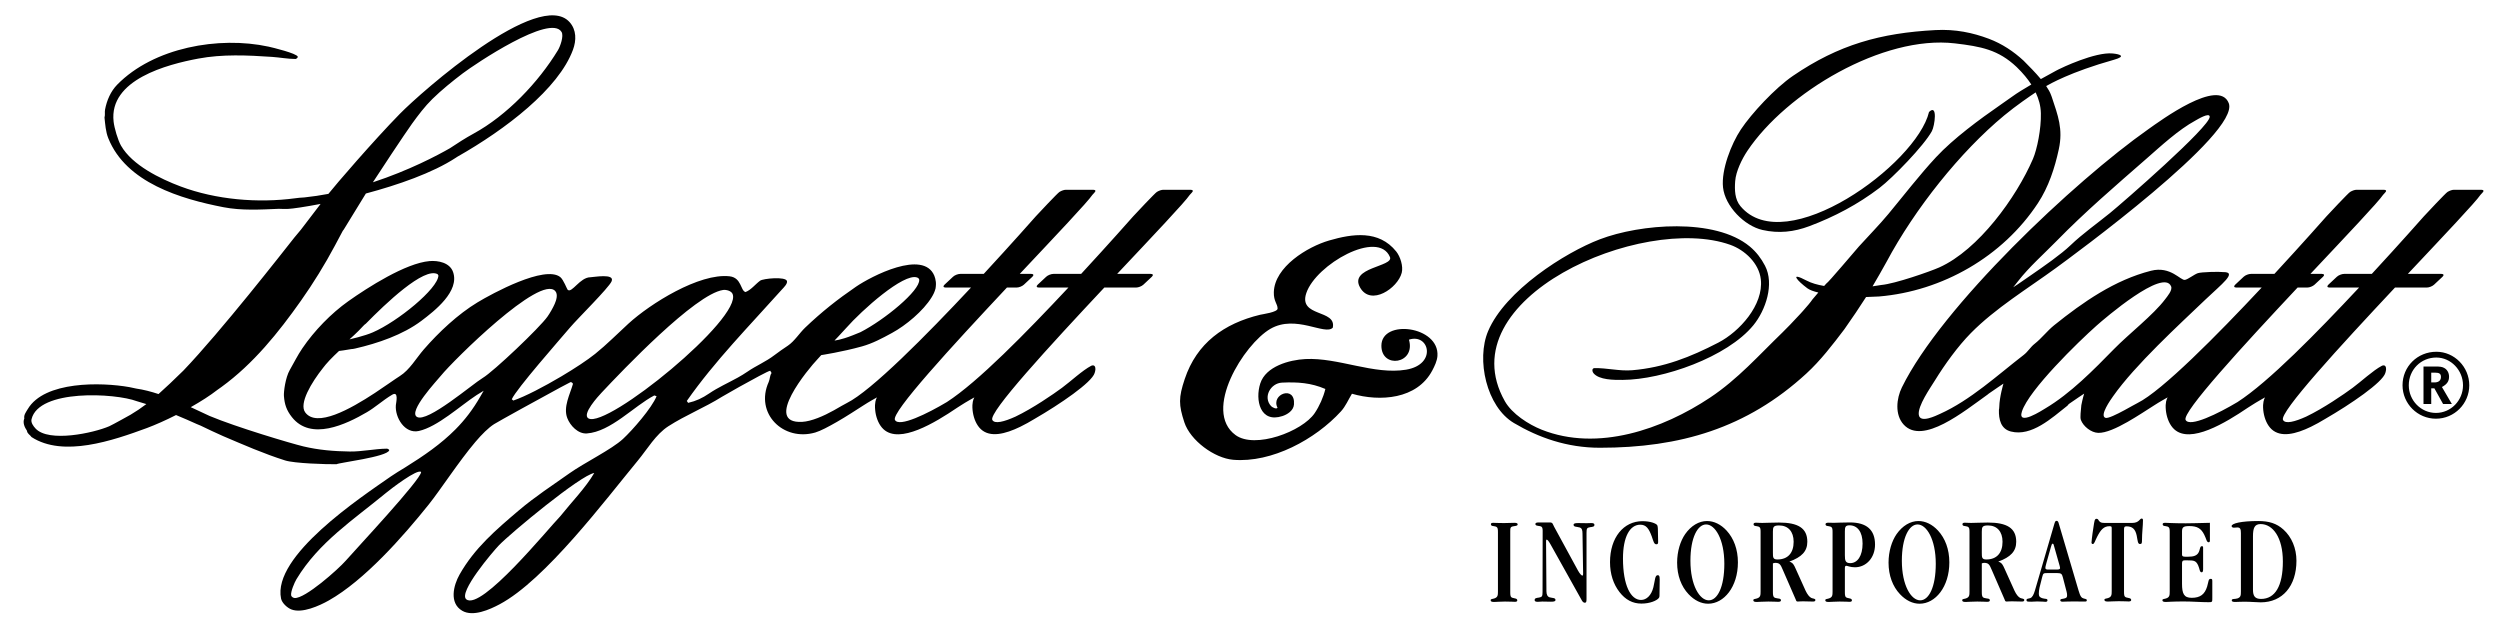
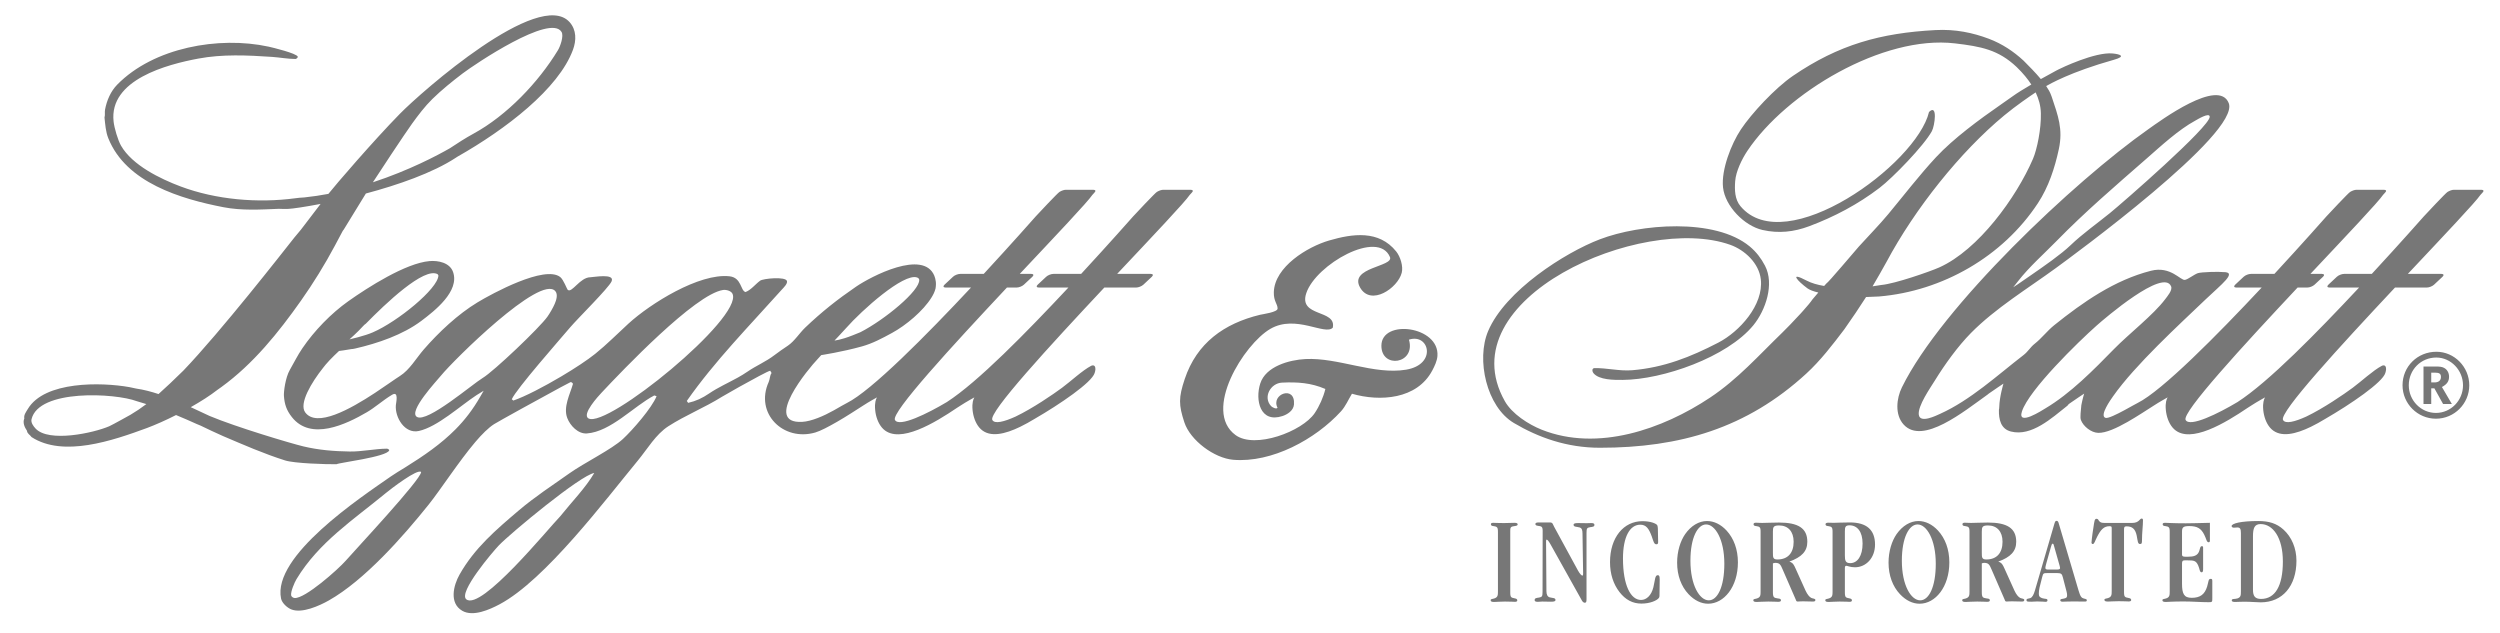
- <svg xmlns="http://www.w3.org/2000/svg" width="100%" height="100%" viewBox="0 0 158 40" version="1.1" xml:space="preserve" style="fill-rule:evenodd;clip-rule:evenodd;stroke-linejoin:round;stroke-miterlimit:1.414;">
+ <svg xmlns="http://www.w3.org/2000/svg" width="100%" height="100%" viewBox="0 0 158 40" version="1.1" xml:space="preserve" style="fill:#777777;fill-rule:evenodd;clip-rule:evenodd;stroke-linejoin:round;stroke-miterlimit:1.414;">
  <g transform="matrix(1,0,0,1,-491,-429)">
    <path d="M497.906,455.938C498.112,455.848 499.257,455.207 499.257,455.207C499.604,455.002 499.926,454.783 500.249,454.538C500.047,454.472 499.846,454.412 499.648,454.356C498.269,453.836 493.448,453.582 492.993,455.494C492.942,455.708 493.105,455.931 493.246,456.082C494.081,456.982 496.91,456.368 497.906,455.938ZM514.567,440.521C516.85,439.772 518.651,438.818 519.433,438.369C519.924,438.044 520.41,437.728 520.929,437.445C523.035,436.297 525.03,434.204 526.262,432.172C526.404,431.939 526.644,431.276 526.49,431.02C525.786,429.842 521.007,433.06 520.244,433.638C519.598,434.129 518.902,434.69 518.323,435.259C517.85,435.723 517.427,436.284 517.038,436.821C516.626,437.388 514.844,440.082 514.567,440.521ZM503.429,455.796C503.02,455.61 502.579,455.418 502.126,455.231C501.481,455.558 500.838,455.844 500.289,456.05C498.122,456.848 494.994,457.922 492.993,456.622C492.896,456.477 492.723,456.412 492.705,456.226C492.553,456.003 492.423,455.714 492.537,455.446C492.49,455.233 492.651,455.03 492.753,454.857C493.808,453.072 497.406,453.152 499.167,453.464C499.303,453.488 499.455,453.522 499.612,453.558C500.08,453.626 500.55,453.749 501.018,453.904C501.482,453.494 501.985,453.012 502.591,452.42C504.995,449.906 508.848,444.966 509.604,444.012C509.711,443.877 509.858,443.705 510.016,443.518C510.352,443.084 510.773,442.52 511.262,441.887C510.254,442.081 509.5,442.188 509.223,442.202C509.06,442.21 508.845,442.208 508.625,442.197C507.454,442.246 506.27,442.318 505.123,442.096C502.435,441.572 498.97,440.552 497.844,437.736C497.679,437.323 497.651,436.863 497.604,436.427C497.656,436.255 497.606,436.099 497.64,435.922C497.749,435.345 497.996,434.77 498.409,434.349C500.71,432.001 504.835,431.269 507.969,431.947C508.22,432.001 509.762,432.375 509.819,432.584C509.834,432.641 509.723,432.728 509.674,432.728C509.191,432.727 508.681,432.629 508.198,432.596C506.642,432.49 505.062,432.416 503.526,432.704C501.577,433.07 497.873,434.03 498.18,436.691C498.227,437.096 498.447,437.852 498.648,438.205C499.358,439.444 501.135,440.305 502.42,440.786C504.655,441.623 507.299,441.847 509.662,441.53L509.92,441.499L510.238,441.477C510.752,441.423 511.258,441.347 511.755,441.253C512.183,440.708 514.597,437.902 516.269,436.196C517.639,434.798 525.065,428.257 526.995,430.395C527.439,430.888 527.431,431.552 527.211,432.148C526.302,434.616 522.965,437.172 519.898,438.91L519.814,438.966C518.339,439.933 516.143,440.69 514.123,441.23C513.408,442.38 513.03,443.027 512.727,443.506C512.71,443.534 512.689,443.56 512.664,443.588C512.46,443.964 512.282,444.304 512.163,444.529C511.531,445.714 510.799,446.902 510.024,447.999C508.598,450.019 507.017,451.987 505.004,453.452L504.742,453.638C504.286,453.994 503.692,454.374 503.056,454.733C503.493,454.934 503.896,455.129 504.245,455.288C505.935,455.997 509.406,457.028 510.168,457.211C511.132,457.442 512.12,457.523 513.111,457.536C513.896,457.544 514.674,457.365 515.453,457.355C515.49,457.354 515.615,457.41 515.597,457.463C515.455,457.879 512.389,458.244 512.271,458.339C511.59,458.347 509.606,458.287 509.016,458.099C507.674,457.675 506.393,457.112 505.1,456.562C504.621,456.358 504.152,456.122 503.677,455.899C503.597,455.868 503.514,455.834 503.429,455.796ZM518.66,446.33C517.807,445.846 515.341,448.214 514.124,449.453C514.061,449.496 514.001,449.548 513.946,449.611C513.622,449.975 513.085,450.45 513.085,450.45C513.085,450.45 514.058,450.23 514.566,450.003C516.132,449.325 518.676,447.248 518.708,446.414L518.66,446.33ZM526.094,447.398C525.155,446.319 519.655,451.775 518.876,452.732C518.612,453.056 516.781,455.008 517.351,455.349C518,455.739 520.864,453.269 521.507,452.887C522.196,452.478 525.115,449.704 525.602,449.008C525.758,448.786 525.951,448.452 526.058,448.204C526.155,447.98 526.278,447.609 526.094,447.398ZM537.3,447.579C537.218,447.38 536.892,447.298 536.7,447.326C534.928,447.59 530.334,452.415 529.013,453.824C528.826,454.024 527.74,455.198 528.196,455.446C529.378,456.084 537.938,449.108 537.3,447.579ZM528.557,458.892C527.684,459.03 523.272,462.693 522.528,463.468C522.166,463.845 519.935,466.454 520.473,466.879C521.414,467.618 525.665,462.389 526.407,461.63C527.106,460.751 528.018,459.824 528.557,458.892ZM517.615,458.832C517.397,458.595 515.675,459.92 515.394,460.154C513.342,461.847 511.144,463.271 509.736,465.606C509.613,465.81 509.362,466.394 509.4,466.627C509.414,466.716 509.534,466.788 509.616,466.794C510.273,466.85 512.378,464.976 512.847,464.44C513.467,463.731 517.613,459.304 517.615,458.832ZM548.951,446.534C548.105,446.255 545.496,448.575 544.462,449.747C544.142,450.109 543.74,450.521 543.74,450.521C543.74,450.521 544.125,450.497 544.893,450.191L545.38,449.994C546.898,449.217 549.154,447.366 549.095,446.678C549.089,446.607 549.018,446.556 548.951,446.534ZM552.995,456.129C552.722,455.878 552.552,455.476 552.486,455.067L552.467,454.922C552.456,454.814 552.452,454.708 552.456,454.604C552.472,454.261 552.584,454.112 552.584,454.112C552.584,454.112 552.037,454.414 551.728,454.618L551.49,454.77C550.087,455.718 547.866,457.073 546.839,456.129C546.567,455.878 546.396,455.476 546.33,455.067L546.312,454.922C546.3,454.814 546.296,454.708 546.3,454.604C546.316,454.261 546.428,454.112 546.428,454.112C546.428,454.112 545.881,454.414 545.573,454.618C545.109,454.911 544.5,455.318 543.891,455.665C543.356,455.972 542.85,456.24 542.525,456.334C540.505,456.92 538.687,455.127 539.582,453.14C539.663,452.962 539.647,452.726 539.764,452.575L539.679,452.431C539.58,452.429 538.556,452.986 537.714,453.456C537.205,453.74 536.749,454 536.628,454.076C535.542,454.758 534.322,455.242 533.241,455.938C532.444,456.451 531.912,457.382 531.319,458.099C529.28,460.568 525.461,465.658 522.575,467.191C521.945,467.526 520.892,468 520.21,467.599C519.377,467.111 519.66,465.994 520.041,465.318C520.984,463.644 522.346,462.484 523.789,461.258C524.805,460.395 525.901,459.683 526.984,458.916C527.924,458.25 529.652,457.406 530.37,456.743C530.976,456.183 532.197,454.783 532.496,454.04L532.352,453.992C531.058,454.666 529.604,456.285 528.088,456.394C527.538,456.433 527.034,455.902 526.852,455.422C526.585,454.722 527.023,453.924 527.212,453.259C527.185,453.204 527.124,453.138 527.056,453.151C527.037,453.155 526.793,453.284 526.424,453.483C525.147,454.172 522.493,455.636 522.228,455.805C521.864,456.037 521.46,456.442 521.043,456.931C519.994,458.168 518.832,459.966 518.095,460.886C516.478,462.906 514.037,465.676 511.778,466.95C511.183,467.286 510.084,467.783 509.412,467.515C509.151,467.412 508.823,467.114 508.763,466.831C508.2,464.136 513.792,460.443 515.706,459.108C515.986,458.912 516.291,458.736 516.582,458.556C517.799,457.8 518.876,457.054 519.787,456.136C520.373,455.546 520.895,454.872 521.362,454.052L521.569,453.694C521.486,453.739 521.336,453.831 521.119,453.972C520.082,454.65 518.656,455.973 517.471,456.238C516.579,456.437 515.952,455.376 516.018,454.604C516.031,454.453 516.214,453.7 515.79,453.944C515.505,454.108 515.178,454.354 514.906,454.558C514.672,454.733 514.437,454.906 514.192,455.049C512.867,455.824 510.648,456.882 509.448,455.362C509.108,454.931 508.984,454.558 508.944,454.028C508.924,453.774 509.034,452.871 509.315,452.382C509.589,451.908 509.798,451.469 510.108,451.014C510.863,449.904 511.922,448.81 513.015,448.035C514.248,447.161 516.64,445.632 518.144,445.501C518.693,445.454 519.424,445.598 519.632,446.186C520.066,447.407 518.462,448.651 517.639,449.272C516.464,450.158 514.872,450.699 513.448,451.026L513.302,451.054C513.277,451.052 513.247,451.054 513.212,451.061C512.879,451.127 512.426,451.181 512.426,451.181C512.426,451.181 512.294,451.303 512.124,451.469C512.036,451.55 511.937,451.65 511.831,451.765C511.742,451.859 511.656,451.954 511.584,452.041C511.521,452.116 511.467,452.182 511.425,452.24C510.68,453.174 509.884,454.507 510.288,455.061C511.008,456.046 513.128,454.863 514.691,453.836C515.382,453.381 515.97,452.954 516.27,452.767C516.887,452.38 517.309,451.632 517.783,451.086C518.732,449.994 519.94,448.858 521.182,448.108C522.103,447.551 525.435,445.74 526.407,446.51C526.614,446.673 526.834,447.276 526.876,447.314C527.138,447.558 527.654,446.522 528.316,446.522C528.493,446.522 529.888,446.254 529.65,446.786C529.464,447.203 527.498,449.141 527.032,449.692C526.379,450.462 523.636,453.576 523.344,454.232L523.44,454.316C524.182,454.063 525.383,453.437 526.48,452.786C527.336,452.278 528.134,451.75 528.617,451.362C529.34,450.782 530.031,450.082 530.719,449.452C532.096,448.193 535.194,446.248 537.108,446.462C537.874,446.548 537.791,447.37 538.117,447.458C538.475,447.319 538.738,446.96 539.042,446.738C539.228,446.603 540.648,446.46 540.736,446.762C540.785,446.931 540.523,447.18 540.423,447.29C538.374,449.581 536.17,451.819 534.406,454.34L534.49,454.461C534.988,454.349 535.392,454.158 535.811,453.872C536.379,453.484 537.026,453.198 537.629,452.864C537.836,452.748 538.041,452.626 538.238,452.49C538.791,452.109 539.407,451.859 539.943,451.446C540.226,451.227 540.503,451.044 540.796,450.845C541.213,450.562 541.525,450.052 541.889,449.704C542.93,448.711 543.921,447.927 545.096,447.122C546.062,446.46 549.359,444.749 550.05,446.428C550.093,446.536 550.127,446.658 550.146,446.819C550.167,446.993 550.127,447.229 550.127,447.229C550.069,447.453 549.991,447.607 549.876,447.795C549.348,448.652 548.257,449.562 547.378,450.04C546.744,450.387 546.141,450.707 545.478,450.892C544.208,451.246 542.902,451.443 542.902,451.443L542.67,451.698C542.113,452.278 539.178,455.795 541.697,455.662C542.282,455.63 543.059,455.292 543.702,454.932C544.054,454.73 544.381,454.54 544.521,454.471C546.074,453.7 549.56,450.174 552.368,447.173L550.765,447.173C550.618,447.173 550.586,447.092 550.694,446.992L551.23,446.491C551.336,446.391 551.543,446.31 551.69,446.31L553.172,446.31C554.969,444.366 556.337,442.814 556.459,442.676C556.632,442.486 557.849,441.19 557.961,441.128C558.102,441.043 558.254,440.994 558.368,440.994L560.094,440.994C560.241,440.994 560.273,441.075 560.167,441.175L560.038,441.317C559.739,441.767 557.752,443.86 555.449,446.31L556.174,446.31C556.32,446.31 556.352,446.391 556.246,446.491L555.71,446.992C555.603,447.092 555.396,447.173 555.249,447.173L554.638,447.173C551.149,450.894 547.312,455.068 547.56,455.54C547.815,456.031 549.638,455.129 550.844,454.408C552.816,453.133 555.842,450.038 558.524,447.173L556.655,447.173C556.508,447.173 556.476,447.092 556.583,446.992L557.119,446.491C557.226,446.391 557.433,446.31 557.58,446.31L559.328,446.31C561.124,444.366 562.492,442.814 562.615,442.676C562.787,442.486 564.006,441.19 564.117,441.128C564.258,441.043 564.41,440.994 564.524,440.994L566.25,440.994C566.396,440.994 566.429,441.075 566.322,441.175L566.192,441.317C565.894,441.767 563.909,443.86 561.604,446.31L563.726,446.31C563.872,446.31 563.904,446.391 563.796,446.491L563.261,446.992C563.154,447.092 562.947,447.173 562.8,447.173L560.793,447.173C557.305,450.894 553.469,455.068 553.715,455.54C553.859,455.814 554.465,455.653 555.177,455.331C556.271,454.807 557.559,453.922 558.117,453.51C558.658,453.112 559.407,452.408 559.967,452.117C560.026,452.086 560.139,452.073 560.182,452.141C560.267,452.272 560.224,452.433 560.182,452.573C560.007,453.171 557.993,454.545 556.376,455.479C556.084,455.656 555.782,455.826 555.482,455.971C554.52,456.439 553.576,456.664 552.995,456.129ZM634.565,456.129C634.292,455.878 634.123,455.476 634.057,455.067L634.038,454.922C634.027,454.814 634.023,454.708 634.027,454.604C634.043,454.261 634.154,454.112 634.154,454.112C634.154,454.112 633.608,454.414 633.299,454.618L633.06,454.77C631.658,455.718 629.436,457.073 628.41,456.129C628.137,455.878 627.967,455.476 627.901,455.067L627.882,454.922C627.871,454.814 627.867,454.708 627.87,454.604C627.887,454.261 627.998,454.112 627.998,454.112C627.998,454.112 627.452,454.414 627.144,454.618C626.68,454.911 626.071,455.318 625.462,455.665C624.776,456.055 624.085,456.372 623.605,456.357C623.165,456.344 622.664,455.95 622.512,455.54C622.448,455.364 622.515,454.944 622.54,454.608C622.618,454.203 622.718,453.877 622.718,453.877C622.718,453.877 622.068,454.308 621.787,454.508C621.729,454.549 621.691,454.592 621.666,454.636C620.658,455.432 619.396,456.601 618.093,456.273C617.447,456.11 617.317,455.504 617.332,454.902C617.344,454.855 617.351,454.796 617.353,454.724C617.367,454.068 617.618,453.245 617.618,453.245C617.618,453.245 616.968,453.677 616.688,453.877C616.66,453.896 616.637,453.917 616.617,453.936C615.12,455.004 612.515,457.135 611.318,455.84C610.738,455.212 610.859,454.179 611.198,453.486C613.708,448.366 622.11,440.447 626.776,437.165C627.532,436.633 631.226,433.901 631.857,435.52C632.599,437.424 621.894,445.238 620.928,445.944C619.155,447.237 617.097,448.488 615.558,450.052C614.73,450.893 613.907,452.038 613.288,453.042C612.997,453.515 612.19,454.658 612.268,455.215C612.346,455.778 613.365,455.266 613.612,455.156C615.532,454.292 617.237,452.713 618.897,451.432C619.172,451.22 619.316,450.941 619.594,450.724C620.028,450.383 620.387,449.906 620.818,449.559C622.655,448.086 624.642,446.698 626.944,446.112C628.194,445.794 628.815,446.752 629.094,446.688C629.31,446.64 629.669,446.344 629.904,446.264C630.127,446.188 631.27,446.162 631.508,446.196C632.446,446.181 631.382,446.978 630.391,447.925C628.73,449.514 625.944,452.057 624.542,454.051C624.404,454.247 623.673,455.268 624.062,455.408C624.219,455.464 624.772,455.19 625.269,454.922C625.624,454.73 625.951,454.54 626.092,454.471C627.645,453.7 631.13,450.174 633.939,447.173L632.336,447.173C632.189,447.173 632.157,447.092 632.264,446.992L632.8,446.491C632.907,446.391 633.114,446.31 633.26,446.31L634.742,446.31C636.54,444.366 637.907,442.814 638.03,442.676C638.202,442.486 639.42,441.19 639.531,441.128C639.672,441.043 639.825,440.994 639.939,440.994L641.665,440.994C641.812,440.994 641.844,441.075 641.737,441.175L641.608,441.317C641.309,441.767 639.323,443.86 637.019,446.31L637.744,446.31C637.89,446.31 637.922,446.391 637.816,446.491L637.28,446.992C637.174,447.092 636.965,447.173 636.82,447.173L636.208,447.173C632.72,450.894 628.884,455.068 629.131,455.54C629.386,456.031 631.208,455.129 632.414,454.408C634.387,453.133 637.413,450.038 640.094,447.173L638.226,447.173C638.08,447.173 638.048,447.092 638.154,446.992L638.69,446.491C638.798,446.391 639.004,446.31 639.15,446.31L640.898,446.31C642.695,444.366 644.062,442.814 644.186,442.676C644.358,442.486 645.576,441.19 645.687,441.128C645.828,441.043 645.98,440.994 646.095,440.994L647.822,440.994C647.968,440.994 648,441.075 647.894,441.175L647.764,441.317C647.465,441.767 645.479,443.86 643.176,446.31L645.296,446.31C645.443,446.31 645.474,446.391 645.367,446.491L644.832,446.992C644.725,447.092 644.518,447.173 644.372,447.173L642.364,447.173C638.876,450.894 635.04,455.068 635.286,455.54C635.43,455.814 636.036,455.653 636.748,455.331C637.843,454.807 639.129,453.922 639.687,453.51C640.228,453.112 640.978,452.408 641.537,452.117C641.596,452.086 641.71,452.073 641.753,452.141C641.837,452.272 641.794,452.433 641.753,452.573C641.577,453.171 639.563,454.545 637.946,455.479C637.654,455.656 637.352,455.826 637.053,455.971C636.09,456.439 635.147,456.664 634.565,456.129ZM628.215,447.102C627.742,445.919 623.998,449.14 623.507,449.576C622.351,450.6 619.231,453.639 618.786,455.004C618.473,455.97 620.097,454.912 620.264,454.812C621.856,453.868 623.323,452.37 624.612,451.053C625.539,450.105 627.104,448.893 627.843,447.906C627.98,447.722 628.311,447.341 628.215,447.102ZM620.974,444.232C620.158,445.065 619.251,445.858 618.535,446.778C618.357,446.997 618.236,447.155 618.236,447.155C618.236,447.155 618.652,446.894 619.314,446.422C620.174,445.828 621.248,445.084 621.862,444.496C622.614,443.775 623.536,443.126 624.348,442.466C625.165,441.801 630.678,436.999 630.654,436.377C630.642,436.076 629.862,436.558 629.752,436.618C628.683,437.196 627.572,438.228 626.654,439.031C624.704,440.736 622.788,442.376 620.974,444.232ZM575.231,449.711C574.738,450.22 572.898,448.854 571.29,449.782C569.616,450.75 566.988,454.958 569.086,456.496C570.309,457.392 573.306,456.271 574.089,455.109C574.389,454.664 574.637,454.104 574.763,453.583C573.854,453.193 573.011,453.136 572.023,453.182C571.303,453.214 570.8,454.102 571.338,454.671C571.399,454.736 571.667,454.886 571.741,454.771C571.293,453.914 572.872,453.318 572.78,454.559C572.75,454.964 572.341,455.2 572.051,455.295C570.634,455.76 570.316,454.276 570.648,453.238C570.994,452.152 572.485,451.744 573.5,451.692C575.582,451.586 577.834,452.704 579.865,452.364C581.845,452.032 581.325,450.043 580.046,450.467C580.491,452.008 578.304,452.329 578.304,450.851C578.304,449.14 581.984,449.604 581.846,451.5C581.824,451.809 581.666,452.14 581.522,452.412C580.556,454.244 578.209,454.396 576.443,453.884C576.22,454.247 576.042,454.678 575.752,454.995C574.133,456.769 571.377,458.264 568.936,458.058C567.744,457.956 566.228,456.837 565.851,455.691C565.49,454.587 565.48,454.138 565.875,452.954C566.634,450.684 568.357,449.444 570.641,448.893C570.81,448.853 571.744,448.732 571.744,448.502C571.744,448.205 571.49,448.043 571.506,447.465C571.55,445.866 573.628,444.597 575.003,444.198C576.481,443.768 578.144,443.526 579.241,444.894C579.501,445.22 579.694,445.829 579.589,446.24C579.34,447.213 577.64,448.366 576.96,447.176C576.223,445.89 579.106,445.861 578.844,445.243C578.1,443.48 574.173,445.712 573.56,447.519C573.036,449.064 575.486,448.531 575.231,449.711ZM618.186,435.094C618.477,434.881 618.911,434.617 619.38,434.342C619.16,434.001 618.86,433.632 618.45,433.234C617.294,432.142 616.208,431.937 614.547,431.741C610,431.207 603.899,434.851 601.432,438.538C601.09,439.052 600.709,439.827 600.663,440.449C600.623,440.997 600.633,441.596 601,442.034C603.829,445.412 612.129,439.381 612.914,436.077C613.477,435.528 613.276,436.954 613.094,437.29C612.602,438.197 610.622,440.239 609.779,440.88C608.422,441.913 606.938,442.698 605.347,443.295C604.373,443.66 603.42,443.766 602.392,443.535C601.247,443.278 600.023,442.033 599.895,440.844C599.775,439.736 600.415,438.097 601.024,437.181C601.693,436.174 603.186,434.566 604.314,433.795C607.205,431.82 609.848,431.086 613.322,430.901C614.587,430.833 615.69,431.072 616.693,431.449C617.536,431.766 618.264,432.256 618.89,432.834C619.226,433.172 619.638,433.584 619.981,433.997C620.318,433.808 620.649,433.625 620.941,433.469L621.1,433.387C621.247,433.309 623.407,432.272 624.52,432.379C624.978,432.423 625.39,432.555 624.608,432.775C621.817,433.561 620.544,434.316 620.318,434.439C620.458,434.642 620.568,434.838 620.631,435.019L620.672,435.128C621.064,436.307 621.394,437.152 621.117,438.431C620.861,439.619 620.469,440.82 619.796,441.841C617.575,445.217 613.761,447.4 609.754,447.738C609.47,447.753 609.207,447.766 608.936,447.772C608.528,448.408 608.069,449.095 607.564,449.809C606.819,450.79 606.062,451.782 605.155,452.614C601.391,456.069 597.172,457.298 592.112,457.298C590.031,457.298 588.235,456.655 586.682,455.736C584.943,454.708 584.288,451.715 585.05,449.925C586.132,447.372 589.9,444.967 592.112,444.123C594.654,443.154 599.386,442.748 601.588,444.58C601.994,444.919 602.302,445.321 602.548,445.793C603.154,446.95 602.588,448.608 601.816,449.552C600.163,451.572 596.089,452.996 593.552,453.01C593.026,453.014 592.058,453.022 591.703,452.579C591.628,452.484 591.596,452.312 591.739,452.266C592.554,452.244 593.348,452.468 594.165,452.398C596.164,452.228 597.832,451.568 599.594,450.656C600.936,449.962 602.466,448.273 602.284,446.657C602.17,445.64 601.275,444.802 600.351,444.472C594.797,442.489 582.446,447.866 586.106,454.355C586.558,455.156 587.609,455.829 588.436,456.157C591.981,457.567 596.084,456.121 599.078,454.128C600.837,452.956 602.152,451.458 603.654,450.008C603.846,449.824 604.343,449.315 604.792,448.824C604.84,448.775 604.893,448.715 604.95,448.649C605.207,448.362 605.432,448.096 605.55,447.92C605.68,447.765 605.805,447.615 605.918,447.488C605.61,447.415 605.367,447.324 605.223,447.218C604.599,446.757 604.048,446.14 605.179,446.734C605.479,446.892 605.861,447.002 606.286,447.073L606.418,446.926C606.554,446.858 608.237,444.852 608.481,444.58C609.097,443.896 609.756,443.234 610.344,442.526C611.336,441.331 612.302,440.072 613.358,438.935C614.463,437.747 616.118,436.534 617.454,435.608C617.687,435.446 617.938,435.274 618.186,435.094ZM619.983,436.154C619.971,435.672 619.851,435.266 619.654,434.838C619.315,435.062 618.421,435.672 617.67,436.293C614.889,438.592 612.019,442.197 610.224,445.559C609.977,445.997 609.582,446.713 609.345,447.097C609.537,447.071 609.722,447.043 609.896,447.011C610.754,446.939 613.002,446.152 613.562,445.901C616.043,444.788 618.432,441.477 619.483,439.043C619.744,438.438 620.009,437.134 619.983,436.154ZM644.165,454.531L644.165,452.163L644.896,452.163C645.207,452.163 645.33,452.181 645.458,452.247C645.658,452.346 645.78,452.558 645.78,452.808C645.78,453.1 645.647,453.289 645.33,453.459L645.957,454.531L645.402,454.531L644.854,453.544L644.654,453.544L644.654,454.531L644.165,454.531ZM644.654,453.167L644.817,453.167C645.098,453.186 645.268,453.058 645.268,452.826C645.268,452.626 645.171,452.552 644.903,452.552L644.794,452.552L644.654,452.552L644.654,453.167ZM644.982,451.231C646.114,451.231 647.058,452.187 647.058,453.35C647.058,454.513 646.114,455.462 644.951,455.462C643.789,455.462 642.84,454.513 642.84,453.35C642.84,452.163 643.782,451.231 644.982,451.231ZM644.976,451.596C644.002,451.596 643.235,452.369 643.235,453.35C643.235,454.312 644.008,455.097 644.951,455.097C645.895,455.097 646.662,454.312 646.662,453.35C646.662,452.394 645.895,451.596 644.976,451.596Z" style="fill-rule:nonzero;" />
    <path d="M630.666,462.042L630.666,463.073C630.666,463.2 630.674,463.272 630.587,463.272C630.453,463.272 630.445,463.058 630.309,462.796C630.11,462.391 629.857,462.248 629.364,462.248C628.983,462.248 628.904,462.328 628.904,462.59L628.904,464.058C628.904,464.154 628.968,464.184 629.11,464.184L629.308,464.184C629.618,464.184 629.817,464.121 629.928,463.955C630.054,463.772 630.015,463.518 630.158,463.518C630.237,463.518 630.237,463.558 630.237,463.662L630.237,464.948C630.237,465.09 630.222,465.17 630.143,465.17C630.008,465.17 630.024,464.94 629.92,464.725C629.785,464.431 629.642,464.415 629.277,464.415L629.062,464.415C628.928,464.415 628.904,464.487 628.904,464.621L628.904,465.893C628.904,466.518 629.023,466.782 629.515,466.782C630.063,466.782 630.341,466.558 630.492,466.066C630.587,465.742 630.563,465.583 630.714,465.583C630.809,465.583 630.818,465.621 630.818,465.742L630.818,466.774C630.818,467.044 630.825,467.059 630.587,467.059C630.087,467.059 629.554,467.012 628.991,467.012C628.34,467.012 627.966,467.044 627.888,467.044C627.737,467.044 627.664,467.018 627.664,466.933C627.664,466.845 627.784,466.862 627.895,466.821C628.118,466.75 628.126,466.616 628.126,466.385L628.126,462.621C628.126,462.439 628.118,462.328 627.991,462.28C627.856,462.232 627.681,462.272 627.681,462.129C627.681,462.066 627.729,462.042 627.84,462.042C627.936,462.042 628.364,462.073 629.142,462.073C629.483,462.073 629.992,462.058 630.666,462.042ZM625.761,462.049C626.191,462.049 626.23,461.772 626.35,461.772C626.414,461.772 626.436,461.811 626.436,461.883C626.436,462.239 626.373,462.662 626.373,463.161C626.373,463.32 626.358,463.383 626.246,463.383C626.103,463.383 626.103,463.177 626.04,462.851C625.952,462.439 625.77,462.265 625.396,462.265C625.246,462.265 625.238,462.328 625.238,462.51L625.238,466.4C625.238,466.599 625.246,466.718 625.381,466.758C625.532,466.804 625.691,466.79 625.691,466.924C625.691,466.98 625.635,467.012 625.532,467.012C625.468,467.012 625.261,466.996 624.904,466.996C624.602,466.996 624.373,467.018 624.229,467.018C624.078,467.018 623.999,466.996 623.999,466.907C623.999,466.821 624.119,466.837 624.229,466.798C624.452,466.726 624.46,466.59 624.46,466.362L624.46,462.429C624.46,462.304 624.468,462.256 624.324,462.256C623.96,462.256 623.768,462.479 623.54,462.922C623.396,463.2 623.364,463.383 623.261,463.383C623.214,463.383 623.182,463.335 623.182,463.297C623.182,463.28 623.206,462.946 623.309,462.304C623.364,461.953 623.372,461.787 623.5,461.787C623.602,461.787 623.619,461.868 623.658,461.922C623.745,462.034 623.848,462.049 624.024,462.049L625.761,462.049ZM620.329,464.597C620.282,464.758 620.266,464.861 620.266,464.9C620.266,464.948 620.322,464.994 620.393,464.994L621.036,464.994C621.139,464.994 621.195,464.955 621.195,464.916C621.195,464.892 621.195,464.844 621.171,464.765L620.829,463.558C620.798,463.431 620.782,463.359 620.726,463.359C620.679,463.359 620.655,463.439 620.615,463.582L620.329,464.597ZM619.9,466.131C619.869,466.266 619.853,466.4 619.853,466.527C619.853,466.694 619.924,466.766 620.099,466.814C620.274,466.862 620.4,466.821 620.4,466.941C620.4,467.004 620.361,467.035 620.274,467.035C620.226,467.035 620.051,467.012 619.75,467.012C619.655,467.012 619.528,467.028 619.385,467.028C619.146,467.028 619.075,467.028 619.075,466.924C619.075,466.814 619.202,466.845 619.321,466.798C619.448,466.742 619.528,466.583 619.607,466.321L620.822,462.153C620.869,462.001 620.885,461.916 620.972,461.916C621.052,461.916 621.084,461.97 621.116,462.09L622.283,466.044C622.41,466.465 622.465,466.71 622.608,466.79C622.726,466.862 622.886,466.828 622.886,466.933C622.886,467.012 622.846,467.018 622.751,467.018C622.688,467.018 622.441,467.012 622.028,467.012C621.624,467.012 621.401,467.028 621.354,467.028C621.266,467.028 621.21,466.996 621.21,466.941C621.21,466.845 621.306,466.862 621.45,466.828C621.608,466.79 621.64,466.75 621.64,466.623C621.64,466.551 621.631,466.48 621.608,466.393L621.37,465.48C621.314,465.28 621.282,465.218 621.012,465.218L620.433,465.218C620.147,465.218 620.131,465.218 620.068,465.464L619.9,466.131ZM615.472,462.614C615.472,462.429 615.464,462.328 615.337,462.28C615.202,462.232 615.027,462.272 615.027,462.129C615.027,462.066 615.074,462.034 615.186,462.034C615.242,462.034 615.368,462.049 615.574,462.049C615.837,462.049 616.186,462.025 616.631,462.025C617.838,462.025 618.425,462.375 618.425,463.239C618.425,463.844 618.068,464.208 617.29,464.494C617.528,464.566 617.583,464.717 617.679,464.922L618.314,466.328C618.425,466.568 618.56,466.734 618.679,466.79C618.798,466.845 618.934,466.821 618.934,466.924C618.934,466.988 618.886,467.018 618.791,467.018C618.552,467.018 618.338,467.004 618.147,467.004C617.973,467.004 617.861,467.018 617.814,467.018C617.718,467.018 617.718,466.948 617.686,466.876L616.878,465.018C616.742,464.701 616.686,464.573 616.408,464.573C616.354,464.573 616.298,464.583 616.25,464.606L616.25,466.424C616.25,466.623 616.265,466.75 616.408,466.79C616.592,466.845 616.758,466.804 616.758,466.941C616.758,467.004 616.702,467.035 616.583,467.035C616.472,467.035 616.265,467.018 615.964,467.018C615.606,467.018 615.36,467.044 615.234,467.044C615.083,467.044 615.011,467.018 615.011,466.933C615.011,466.845 615.13,466.862 615.242,466.821C615.464,466.75 615.472,466.616 615.472,466.385L615.472,462.614ZM616.25,462.605L616.25,463.916C616.25,464.225 616.25,464.359 616.536,464.359C617.186,464.359 617.56,463.955 617.56,463.239C617.56,462.59 617.21,462.208 616.639,462.208C616.274,462.208 616.25,462.319 616.25,462.605ZM610.356,464.558C610.356,463.844 610.562,463.193 610.864,462.756C611.237,462.225 611.737,461.929 612.245,461.929C612.682,461.929 613.118,462.137 613.484,462.534C613.936,463.025 614.198,463.717 614.198,464.542C614.198,466.09 613.317,467.155 612.317,467.155C611.88,467.155 611.451,466.948 611.078,466.551C610.618,466.066 610.356,465.369 610.356,464.558ZM612.19,462.145C611.658,462.145 611.197,462.963 611.197,464.44C611.197,466.003 611.784,466.941 612.357,466.941C612.896,466.941 613.341,466.121 613.341,464.63C613.341,463.073 612.753,462.145 612.19,462.145ZM606.818,462.621C606.818,462.439 606.81,462.328 606.683,462.28C606.548,462.232 606.373,462.272 606.373,462.129C606.373,462.066 606.436,462.034 606.556,462.034C606.643,462.034 606.762,462.042 606.897,462.042C607.072,462.042 607.414,462.018 607.913,462.018C608.969,462.018 609.502,462.486 609.502,463.416C609.502,464.256 608.938,464.852 608.231,464.852C607.937,464.852 607.755,464.758 607.691,464.758C607.589,464.758 607.596,464.844 607.596,464.994L607.596,466.424C607.596,466.623 607.604,466.742 607.739,466.782C607.89,466.828 608.041,466.814 608.041,466.948C608.041,467.004 607.993,467.035 607.89,467.035C607.826,467.035 607.619,467.018 607.262,467.018C606.96,467.018 606.723,467.044 606.579,467.044C606.428,467.044 606.358,467.018 606.358,466.933C606.358,466.845 606.476,466.862 606.588,466.821C606.81,466.75 606.818,466.616 606.818,466.385L606.818,462.621ZM607.596,464.09C607.596,464.422 607.628,464.59 607.937,464.59C608.39,464.59 608.715,464.138 608.715,463.352C608.715,462.614 608.39,462.2 607.89,462.2C607.619,462.2 607.596,462.319 607.596,462.59L607.596,464.09ZM602.269,462.614C602.269,462.429 602.262,462.328 602.135,462.28C602,462.232 601.825,462.272 601.825,462.129C601.825,462.066 601.872,462.034 601.983,462.034C602.04,462.034 602.166,462.049 602.372,462.049C602.634,462.049 602.983,462.025 603.429,462.025C604.636,462.025 605.223,462.375 605.223,463.239C605.223,463.844 604.866,464.208 604.087,464.494C604.326,464.566 604.381,464.717 604.476,464.922L605.111,466.328C605.223,466.568 605.358,466.734 605.477,466.79C605.596,466.845 605.732,466.821 605.732,466.924C605.732,466.988 605.683,467.018 605.588,467.018C605.35,467.018 605.136,467.004 604.945,467.004C604.77,467.004 604.66,467.018 604.612,467.018C604.517,467.018 604.517,466.948 604.484,466.876L603.675,465.018C603.54,464.701 603.484,464.573 603.206,464.573C603.151,464.573 603.096,464.583 603.048,464.606L603.048,466.424C603.048,466.623 603.063,466.75 603.206,466.79C603.389,466.845 603.556,466.804 603.556,466.941C603.556,467.004 603.5,467.035 603.382,467.035C603.271,467.035 603.063,467.018 602.762,467.018C602.404,467.018 602.158,467.044 602.031,467.044C601.881,467.044 601.809,467.018 601.809,466.933C601.809,466.845 601.928,466.862 602.04,466.821C602.262,466.75 602.269,466.616 602.269,466.385L602.269,462.614ZM603.048,462.605L603.048,463.916C603.048,464.225 603.048,464.359 603.333,464.359C603.984,464.359 604.358,463.955 604.358,463.239C604.358,462.59 604.008,462.208 603.436,462.208C603.072,462.208 603.048,462.319 603.048,462.605ZM596.994,464.558C596.994,463.844 597.2,463.193 597.502,462.756C597.874,462.225 598.374,461.929 598.882,461.929C599.319,461.929 599.756,462.137 600.122,462.534C600.573,463.025 600.836,463.717 600.836,464.542C600.836,466.09 599.954,467.155 598.955,467.155C598.518,467.155 598.089,466.948 597.716,466.551C597.255,466.066 596.994,465.369 596.994,464.558ZM598.827,462.145C598.296,462.145 597.835,462.963 597.835,464.44C597.835,466.003 598.422,466.941 598.994,466.941C599.534,466.941 599.978,466.121 599.978,464.63C599.978,463.073 599.391,462.145 598.827,462.145ZM595.89,465.861L595.882,466.496C595.882,466.638 595.89,466.734 595.834,466.798C595.7,466.964 595.271,467.147 594.739,467.147C594.182,467.147 593.73,466.907 593.35,466.416C592.968,465.924 592.753,465.28 592.753,464.527C592.753,462.97 593.612,461.938 594.802,461.938C595.311,461.938 595.651,462.081 595.731,462.184C595.754,462.215 595.779,462.319 595.779,462.486L595.794,463.239C595.794,463.344 595.779,463.399 595.683,463.399C595.533,463.399 595.501,463.217 595.39,462.899C595.207,462.399 595.032,462.161 594.667,462.161C594.008,462.161 593.572,462.922 593.572,464.297C593.572,466.003 594.064,466.917 594.715,466.917C595.057,466.917 595.366,466.631 595.493,466.116C595.604,465.654 595.588,465.352 595.771,465.352C595.906,465.352 595.897,465.512 595.89,465.861ZM591.268,466.804C591.268,466.996 591.268,467.092 591.156,467.092C591.093,467.092 591.03,467.044 590.982,466.964L589.004,463.422C588.886,463.208 588.798,463.105 588.758,463.105C588.711,463.105 588.711,463.145 588.711,463.232L588.734,466.362C588.734,466.583 588.806,466.71 588.933,466.75C589.124,466.804 589.306,466.774 589.306,466.917C589.306,467.004 589.219,467.028 589.021,467.028C588.972,467.028 588.79,467.018 588.472,467.018C588.378,467.018 588.282,467.035 588.187,467.035C588.052,467.035 587.989,467.004 587.989,466.924C587.989,466.798 588.108,466.79 588.266,466.766C588.457,466.734 588.489,466.686 588.489,466.407L588.496,462.534C588.496,462.375 588.464,462.28 588.346,462.256C588.179,462.225 588.036,462.232 588.036,462.114C588.036,462.049 588.108,462.018 588.25,462.018L588.957,462.018C589.14,462.018 589.132,462.129 589.219,462.287L590.728,465.058C590.846,465.273 590.958,465.376 590.998,465.376C591.053,465.376 591.053,465.335 591.053,465.25L591.014,462.725C591.014,462.501 590.974,462.375 590.831,462.335C590.64,462.28 590.45,462.311 590.45,462.167C590.45,462.081 590.544,462.058 590.743,462.058C590.791,462.058 590.966,462.066 591.283,462.066C591.378,462.066 591.474,462.058 591.569,462.058C591.704,462.058 591.768,462.09 591.768,462.167C591.768,462.296 591.649,462.296 591.49,462.319C591.299,462.35 591.268,462.399 591.268,462.677L591.268,466.804ZM586.448,466.424C586.448,466.623 586.455,466.742 586.59,466.782C586.741,466.828 586.892,466.814 586.892,466.948C586.892,467.004 586.845,467.035 586.741,467.035C586.678,467.035 586.472,467.018 586.114,467.018C585.812,467.018 585.574,467.044 585.431,467.044C585.281,467.044 585.209,467.018 585.209,466.933C585.209,466.845 585.328,466.862 585.44,466.821C585.661,466.75 585.67,466.616 585.67,466.385L585.67,462.621C585.67,462.439 585.661,462.328 585.534,462.28C585.4,462.232 585.225,462.272 585.225,462.129C585.225,462.066 585.273,462.042 585.384,462.042C585.431,462.042 585.654,462.058 586.051,462.058C586.281,462.058 586.503,462.042 586.71,462.042C586.852,462.042 586.916,462.073 586.916,462.137C586.916,462.225 586.829,462.232 586.678,462.256C586.448,462.287 586.448,462.359 586.448,462.605L586.448,466.424ZM633.388,462.899L633.388,466.273C633.388,466.671 633.515,466.852 633.896,466.852C634.785,466.852 635.277,466.044 635.277,464.487C635.277,462.963 634.642,462.121 633.872,462.121C633.483,462.121 633.388,462.375 633.388,462.899ZM632.625,462.693C632.625,462.446 632.586,462.335 632.404,462.335C632.34,462.335 632.268,462.35 632.181,462.35C632.094,462.35 632.038,462.304 632.038,462.248C632.038,462.081 632.633,461.929 633.721,461.929C634.388,461.929 634.88,462.073 635.316,462.47C635.833,462.939 636.135,463.645 636.135,464.44C636.135,466.035 635.254,467.068 633.88,467.068C633.61,467.068 633.26,467.028 632.847,467.028C632.586,467.028 632.395,467.044 632.268,467.044C632.117,467.044 632.046,467.018 632.046,466.941C632.046,466.821 632.236,466.876 632.404,466.821C632.61,466.75 632.625,466.638 632.625,466.385L632.625,462.693Z" style="fill-rule:nonzero;" />
  </g>
</svg>
